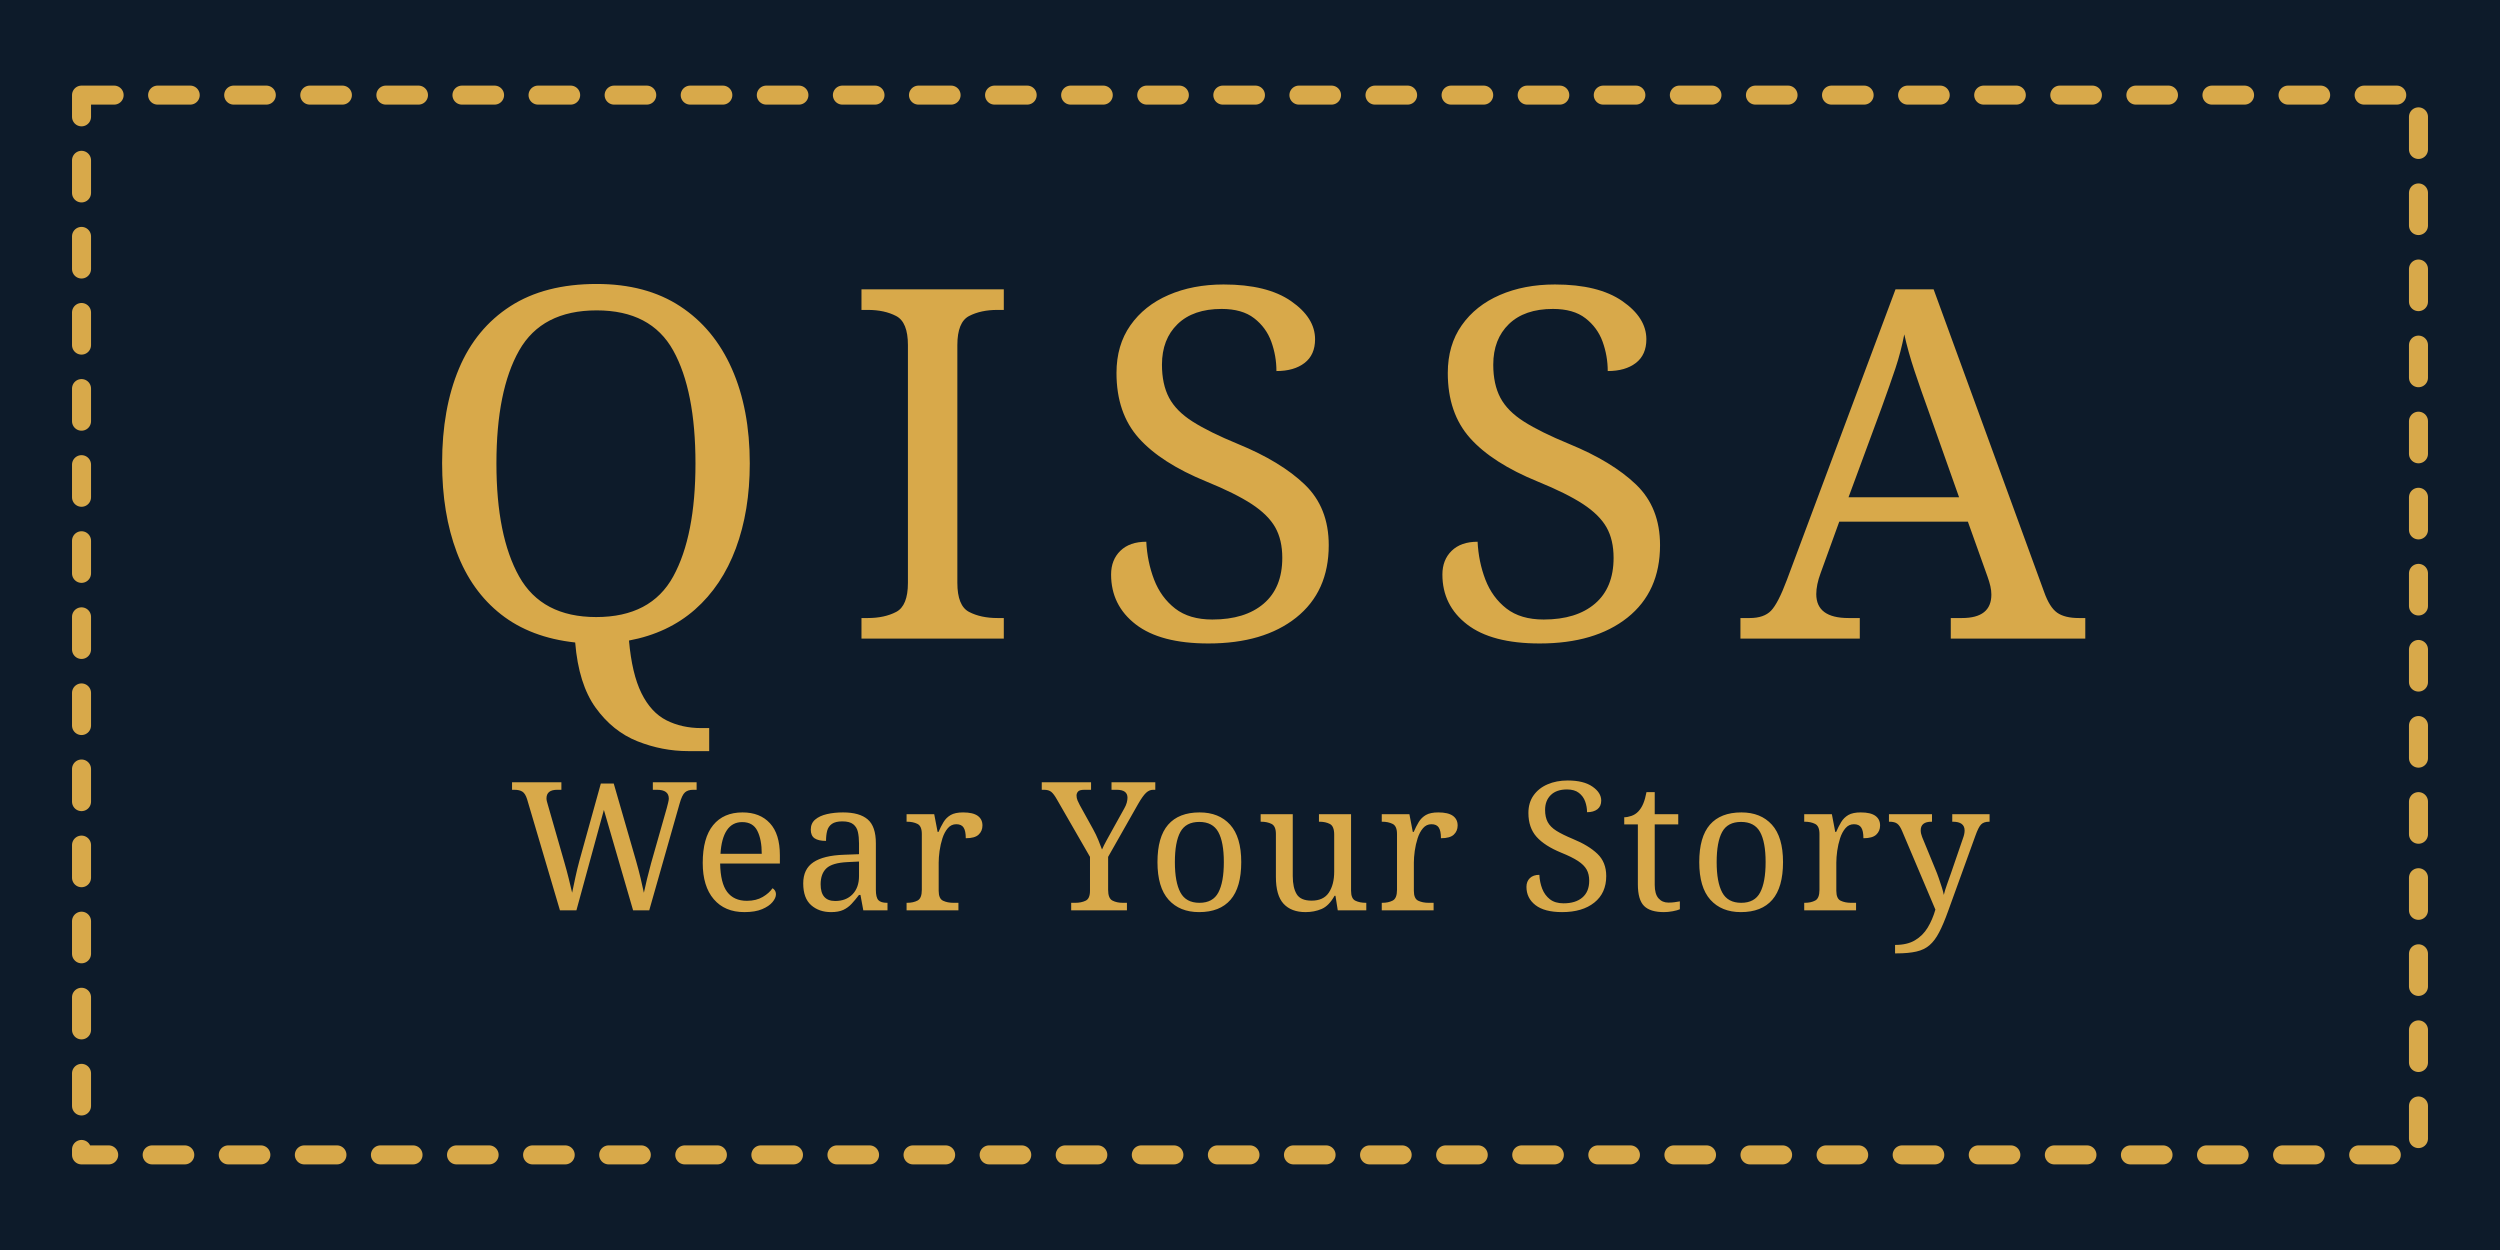
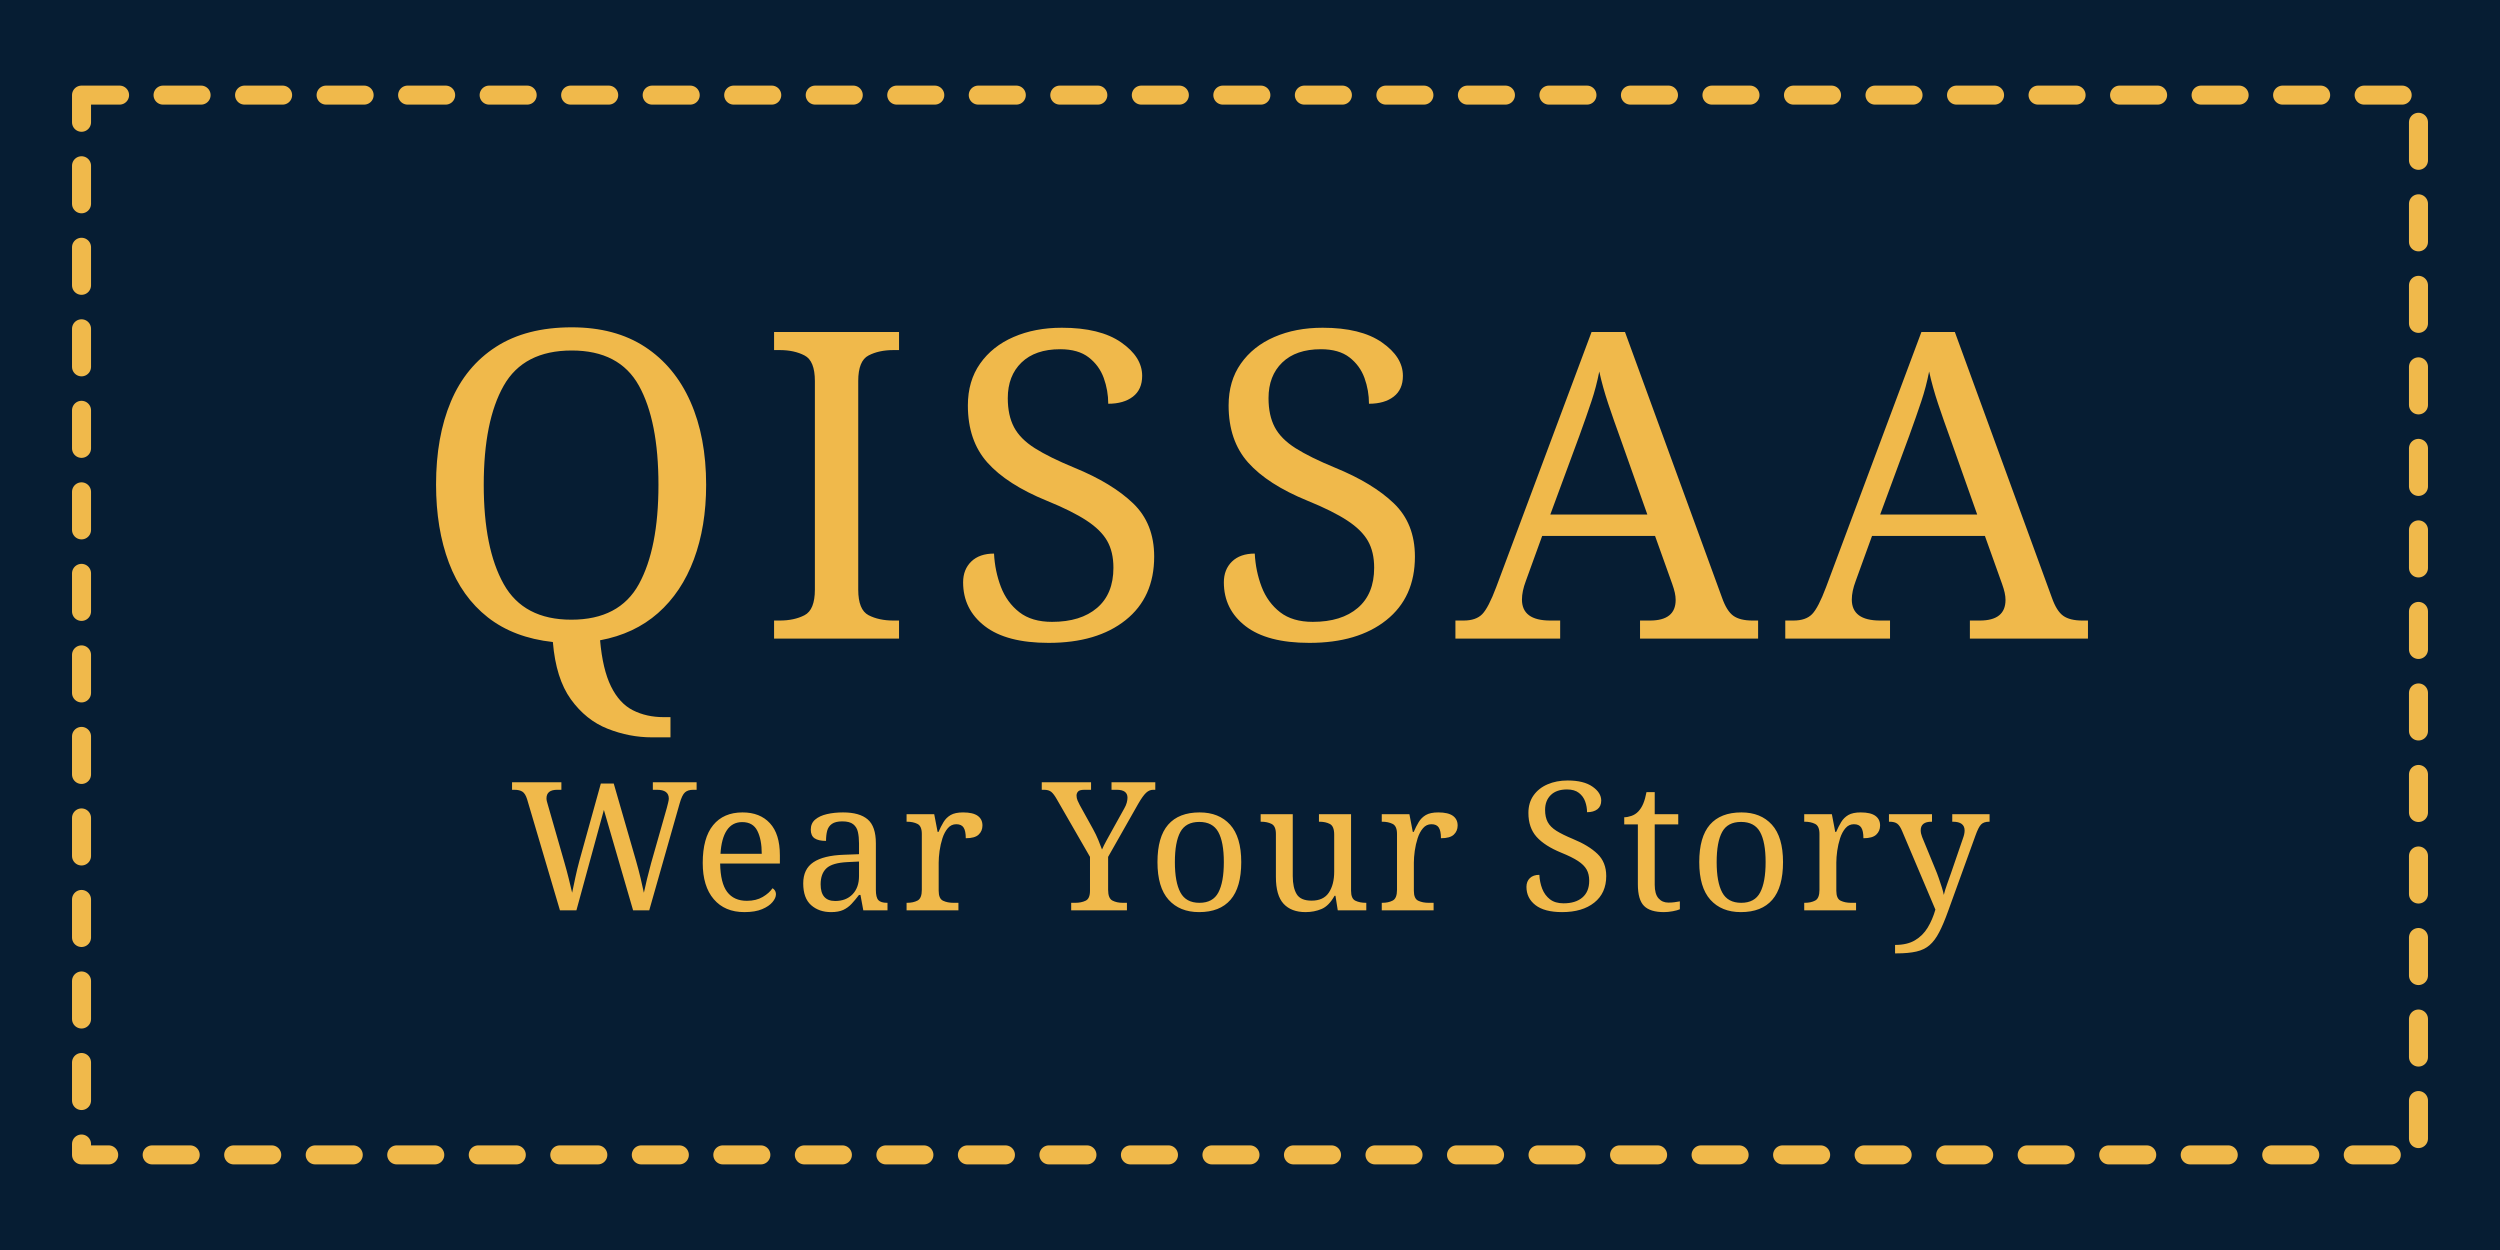
<svg xmlns="http://www.w3.org/2000/svg" viewBox="340 170 920 460" role="img" aria-labelledby="title desc">
-   <rect x="340" y="170" width="920" height="460" fill="#0D1B2A" />
-   <g fill="none" stroke="#D8A94A" stroke-width="7" stroke-linecap="round" stroke-linejoin="round">
-     <rect x="370" y="205" width="860" height="390" stroke-dasharray="12 16" />
-   </g>
-   <g fill="#D8A94A" text-anchor="middle" font-family="Cormorant Garamond, Georgia, serif">
-     <text x="800" y="405" font-size="180" font-weight="500" letter-spacing="24">QISSA</text>
+   <rect x="340" y="170" width="920" height="460" fill="#061D33" />
+   <rect x="370" y="205" width="860" height="390" fill="none" stroke="#F0B94B" stroke-width="7" stroke-linecap="round" stroke-linejoin="round" stroke-dasharray="14 16" />
+   <g fill="#F0B94B" text-anchor="middle" font-family="Cormorant Garamond, Georgia, serif">
+     <text x="800" y="405" font-size="158" font-weight="500" letter-spacing="10">QISSAA</text>
    <text x="800" y="505" font-size="66" font-weight="500" letter-spacing="2">Wear Your Story</text>
  </g>
</svg>
